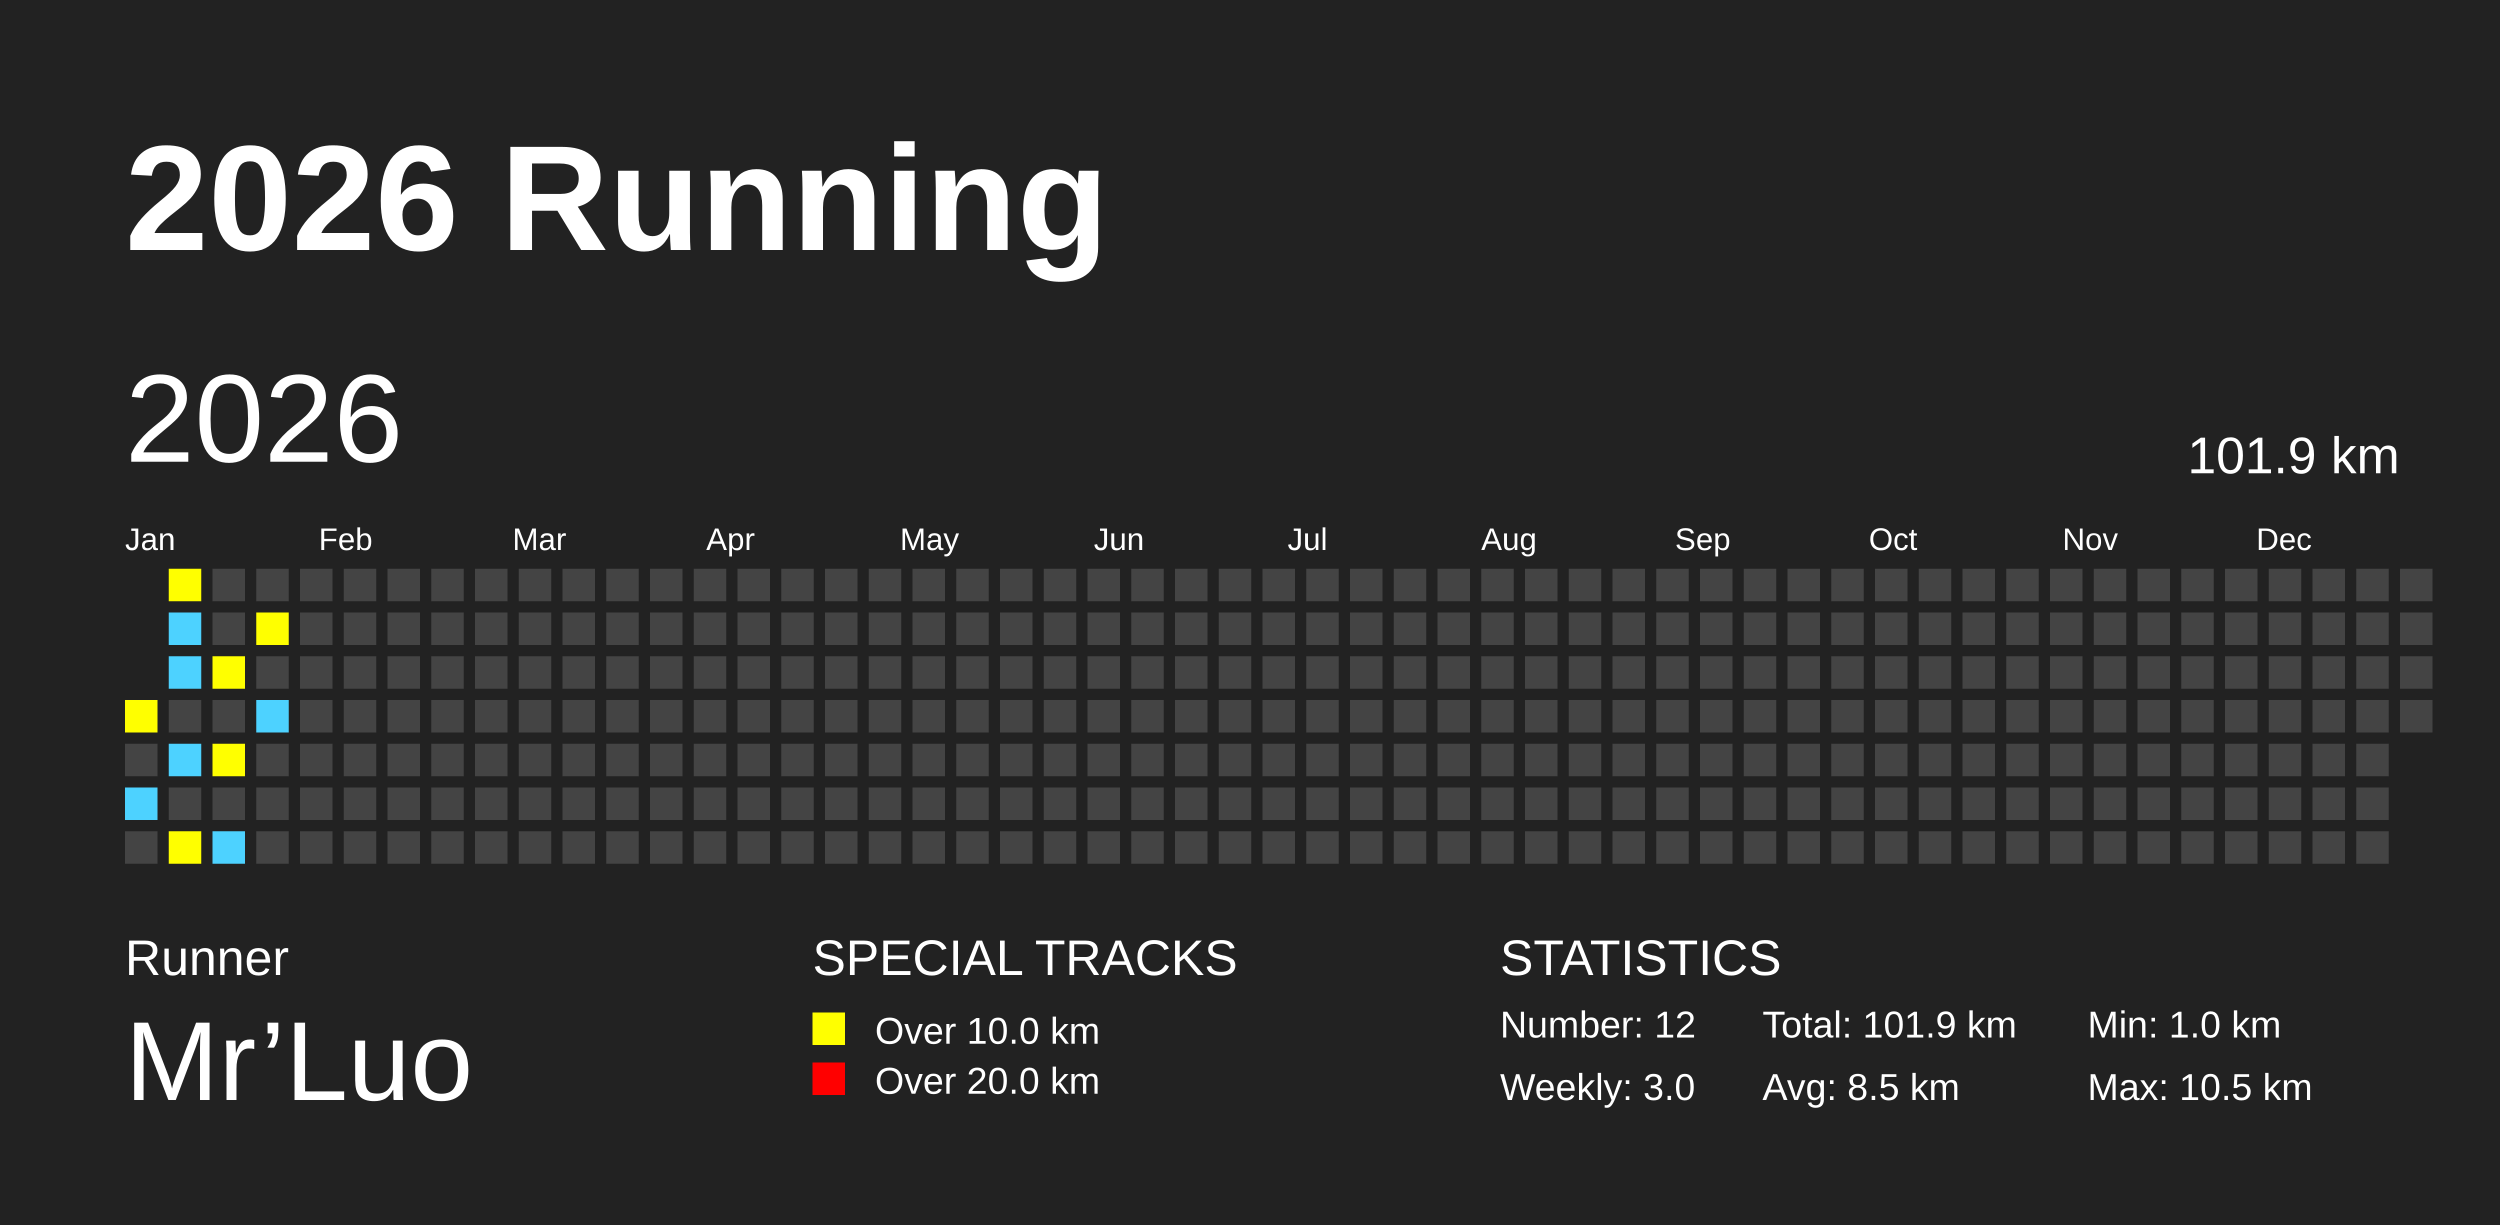
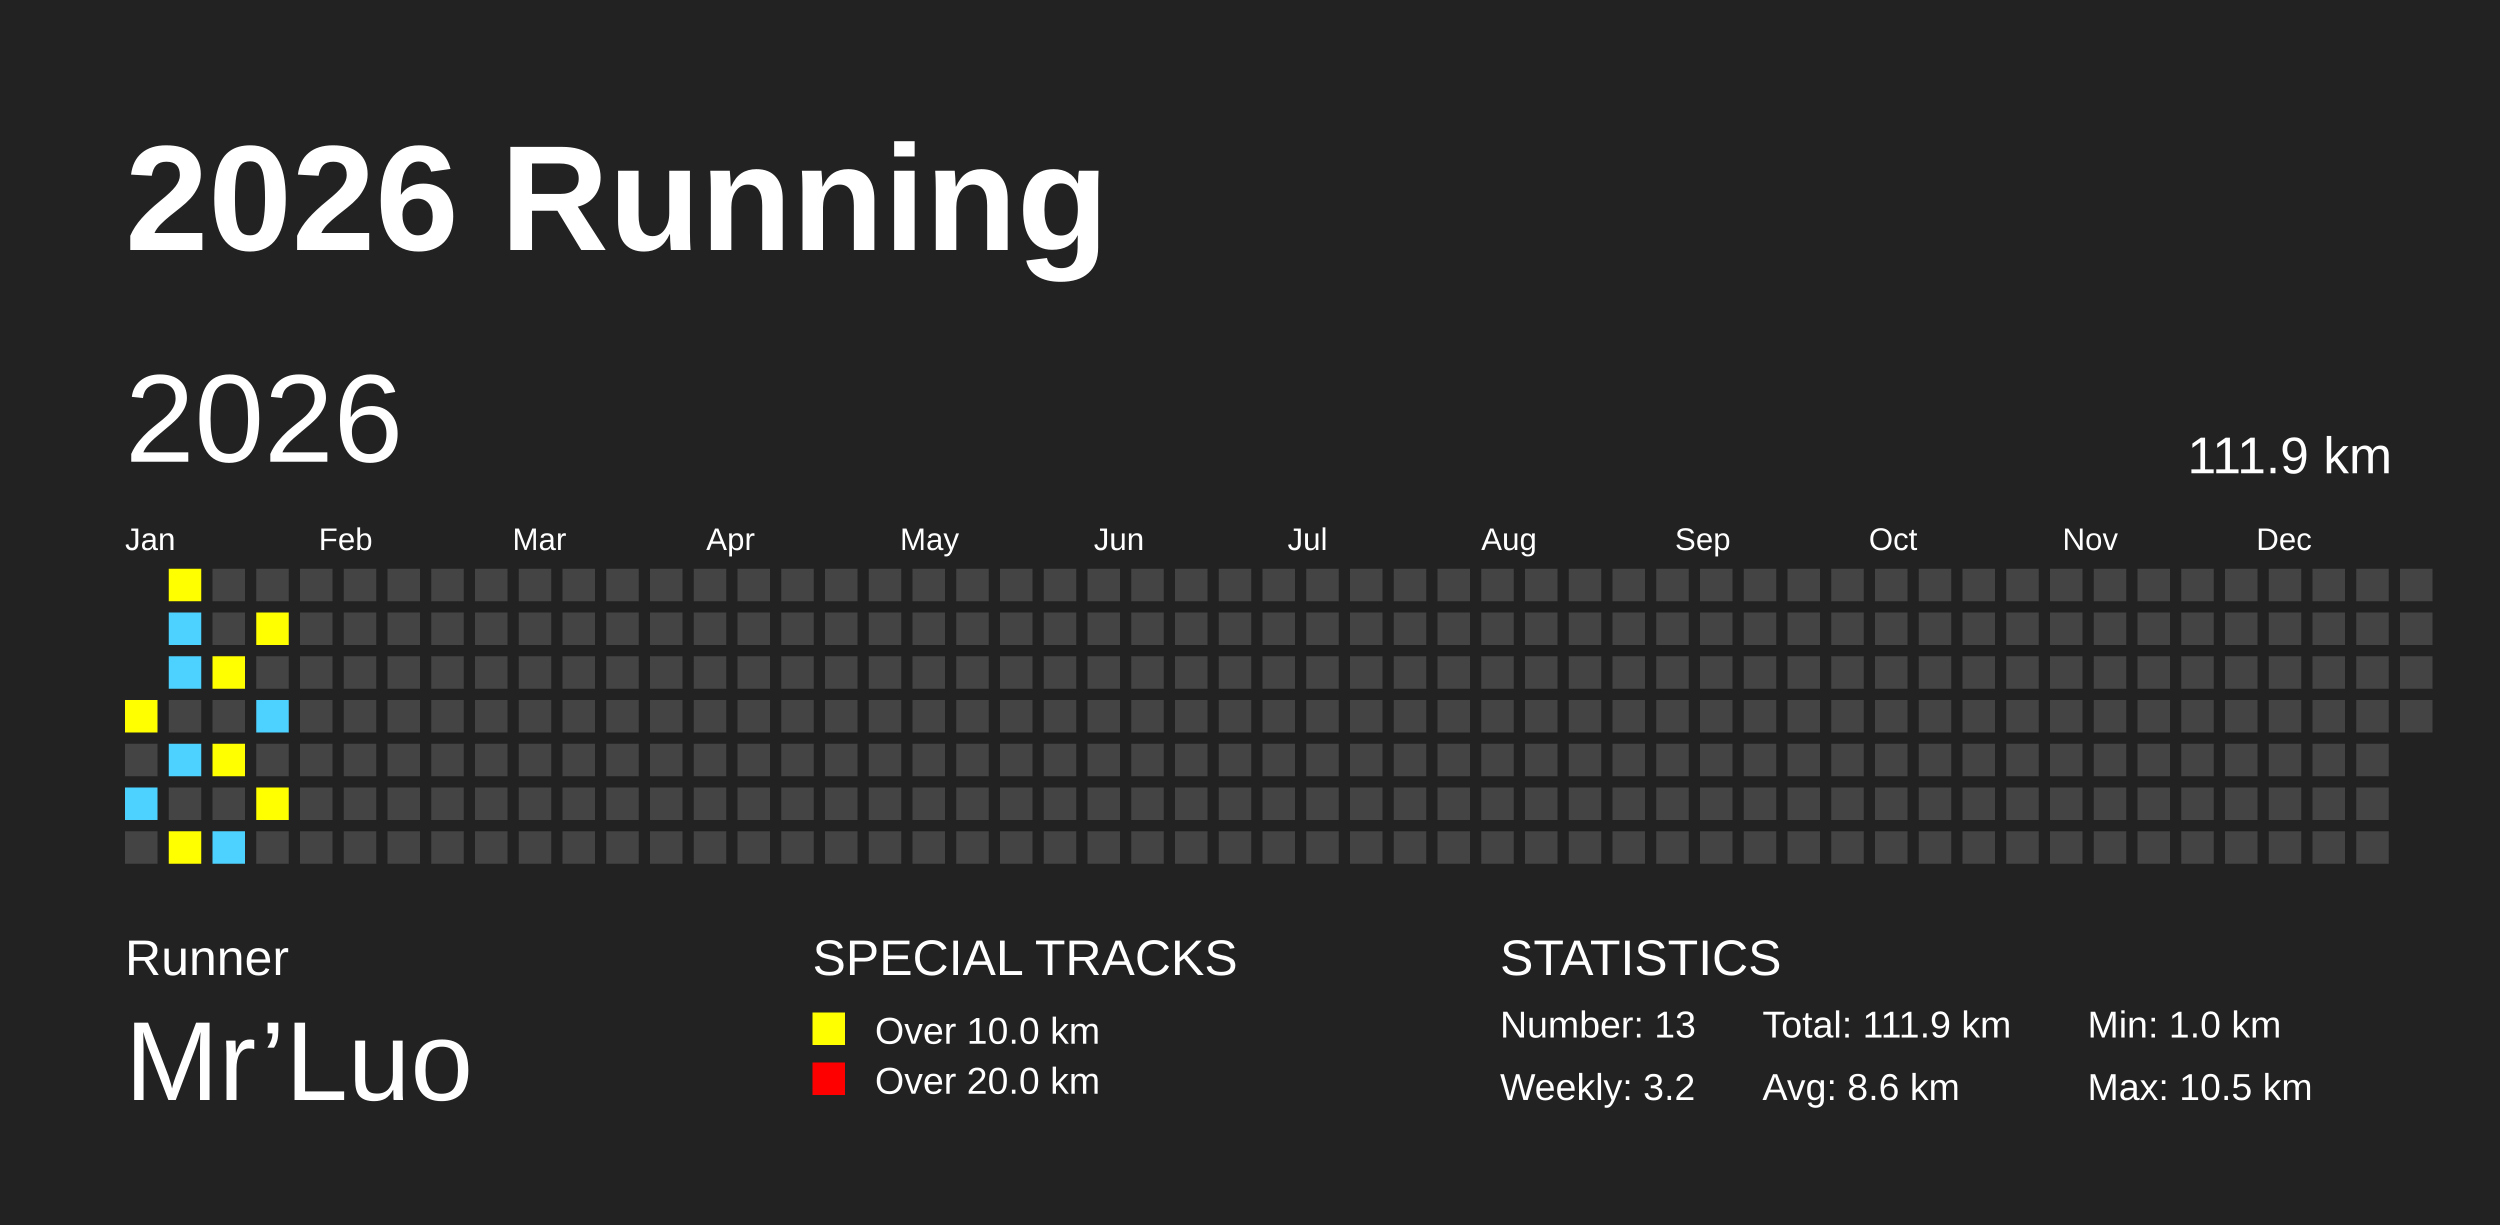
<svg xmlns="http://www.w3.org/2000/svg" baseProfile="full" height="98mm" version="1.1" viewBox="0,0,200,98" width="200mm">
  <defs />
  <rect fill="#222222" height="98" width="200" x="0" y="0" />
  <text fill="#FFFFFF" style="font-size:12px; font-family:Arial; font-weight:bold;" x="10" y="20">2026 Running</text>
  <text fill="#FFFFFF" style="font-size:4px; font-family:Arial" x="10" y="78">Runner</text>
  <text fill="#FFFFFF" style="font-size:9px; font-family:Arial" x="10" y="88">Mr’Luo</text>
  <text fill="#FFFFFF" style="font-size:4px; font-family:Arial" x="65" y="78">SPECIAL TRACKS</text>
  <rect fill="yellow" height="2.6" width="2.6" x="65" y="81" />
  <text fill="#FFFFFF" style="font-size:3px; font-family:Arial" x="70" y="83.5">Over 10.0 km</text>
  <rect fill="red" height="2.6" width="2.6" x="65" y="85" />
  <text fill="#FFFFFF" style="font-size:3px; font-family:Arial" x="70" y="87.5">Over 20.0 km</text>
  <text fill="#FFFFFF" style="font-size:4px; font-family:Arial" x="120" y="78">STATISTICS</text>
-   <text fill="#FFFFFF" style="font-size:3px; font-family:Arial" x="120" y="83">Number: 12</text>
-   <text fill="#FFFFFF" style="font-size:3px; font-family:Arial" x="120" y="88">Weekly: 3.0</text>
-   <text fill="#FFFFFF" style="font-size:3px; font-family:Arial" x="141" y="83">Total: 101.9 km</text>
-   <text fill="#FFFFFF" style="font-size:3px; font-family:Arial" x="141" y="88">Avg: 8.5 km</text>
+   <text fill="#FFFFFF" style="font-size:3px; font-family:Arial" x="120" y="83">Number: 13</text>
+   <text fill="#FFFFFF" style="font-size:3px; font-family:Arial" x="120" y="88">Weekly: 3.2</text>
+   <text fill="#FFFFFF" style="font-size:3px; font-family:Arial" x="141" y="83">Total: 111.9 km</text>
+   <text fill="#FFFFFF" style="font-size:3px; font-family:Arial" x="141" y="88">Avg: 8.6 km</text>
  <text fill="#FFFFFF" style="font-size:3px; font-family:Arial" x="167" y="83">Min: 1.0 km</text>
  <text fill="#FFFFFF" style="font-size:3px; font-family:Arial" x="167" y="88">Max: 10.5 km</text>
  <text dominant-baseline="hanging" fill="#FFFFFF" style="font-size:10.0px; font-family:Arial;" x="10" y="30">2026</text>
-   <text dominant-baseline="hanging" fill="#FFFFFF" style="font-size:4.125px; font-family:Arial;" x="175" y="35">101.9 km</text>
+   <text dominant-baseline="hanging" fill="#FFFFFF" style="font-size:4.125px; font-family:Arial;" x="175" y="35">111.9 km</text>
  <text fill="#FFFFFF" style="font-size:2.5px; font-family:Arial" x="10.0" y="44">Jan</text>
  <text fill="#FFFFFF" style="font-size:2.5px; font-family:Arial" x="25.5" y="44">Feb</text>
  <text fill="#FFFFFF" style="font-size:2.5px; font-family:Arial" x="41.0" y="44">Mar</text>
  <text fill="#FFFFFF" style="font-size:2.5px; font-family:Arial" x="56.5" y="44">Apr</text>
  <text fill="#FFFFFF" style="font-size:2.5px; font-family:Arial" x="72.0" y="44">May</text>
  <text fill="#FFFFFF" style="font-size:2.5px; font-family:Arial" x="87.5" y="44">Jun</text>
  <text fill="#FFFFFF" style="font-size:2.5px; font-family:Arial" x="103.0" y="44">Jul</text>
  <text fill="#FFFFFF" style="font-size:2.5px; font-family:Arial" x="118.5" y="44">Aug</text>
  <text fill="#FFFFFF" style="font-size:2.5px; font-family:Arial" x="134.0" y="44">Sep</text>
  <text fill="#FFFFFF" style="font-size:2.5px; font-family:Arial" x="149.5" y="44">Oct</text>
  <text fill="#FFFFFF" style="font-size:2.5px; font-family:Arial" x="165.0" y="44">Nov</text>
  <text fill="#FFFFFF" style="font-size:2.5px; font-family:Arial" x="180.5" y="44">Dec</text>
  <rect fill="yellow" height="2.6" width="2.6" x="10.0" y="56.0" />
  <rect fill="#444444" height="2.6" width="2.6" x="10.0" y="59.5" />
  <rect fill="#4DD2FF" height="2.6" width="2.6" x="10.0" y="63.0" />
  <rect fill="#444444" height="2.6" width="2.6" x="10.0" y="66.5" />
  <rect fill="yellow" height="2.6" width="2.6" x="13.5" y="45.5" />
  <rect fill="#4DD2FF" height="2.6" width="2.6" x="13.5" y="49.0" />
  <rect fill="#4DD2FF" height="2.6" width="2.6" x="13.5" y="52.5" />
  <rect fill="#444444" height="2.6" width="2.6" x="13.5" y="56.0" />
  <rect fill="#4DD2FF" height="2.6" width="2.6" x="13.5" y="59.5" />
  <rect fill="#444444" height="2.6" width="2.6" x="13.5" y="63.0" />
  <rect fill="yellow" height="2.6" width="2.6" x="13.5" y="66.5" />
  <rect fill="#444444" height="2.6" width="2.6" x="17.0" y="45.5" />
  <rect fill="#444444" height="2.6" width="2.6" x="17.0" y="49.0" />
  <rect fill="yellow" height="2.6" width="2.6" x="17.0" y="52.5" />
  <rect fill="#444444" height="2.6" width="2.6" x="17.0" y="56.0" />
  <rect fill="yellow" height="2.6" width="2.6" x="17.0" y="59.5" />
  <rect fill="#444444" height="2.6" width="2.6" x="17.0" y="63.0" />
  <rect fill="#4DD2FF" height="2.6" width="2.6" x="17.0" y="66.5" />
  <rect fill="#444444" height="2.6" width="2.6" x="20.5" y="45.5" />
  <rect fill="yellow" height="2.6" width="2.6" x="20.5" y="49.0" />
  <rect fill="#444444" height="2.6" width="2.6" x="20.5" y="52.5" />
  <rect fill="#4DD2FF" height="2.6" width="2.6" x="20.5" y="56.0" />
  <rect fill="#444444" height="2.6" width="2.6" x="20.5" y="59.5" />
-   <rect fill="#444444" height="2.6" width="2.6" x="20.5" y="63.0" />
+   <rect fill="yellow" height="2.6" width="2.6" x="20.5" y="63.0" />
  <rect fill="#444444" height="2.6" width="2.6" x="20.5" y="66.5" />
  <rect fill="#444444" height="2.6" width="2.6" x="24.0" y="45.5" />
  <rect fill="#444444" height="2.6" width="2.6" x="24.0" y="49.0" />
  <rect fill="#444444" height="2.6" width="2.6" x="24.0" y="52.5" />
  <rect fill="#444444" height="2.6" width="2.6" x="24.0" y="56.0" />
  <rect fill="#444444" height="2.6" width="2.6" x="24.0" y="59.5" />
  <rect fill="#444444" height="2.6" width="2.6" x="24.0" y="63.0" />
  <rect fill="#444444" height="2.6" width="2.6" x="24.0" y="66.5" />
  <rect fill="#444444" height="2.6" width="2.6" x="27.5" y="45.5" />
  <rect fill="#444444" height="2.6" width="2.6" x="27.5" y="49.0" />
  <rect fill="#444444" height="2.6" width="2.6" x="27.5" y="52.5" />
  <rect fill="#444444" height="2.6" width="2.6" x="27.5" y="56.0" />
  <rect fill="#444444" height="2.6" width="2.6" x="27.5" y="59.5" />
  <rect fill="#444444" height="2.6" width="2.6" x="27.5" y="63.0" />
  <rect fill="#444444" height="2.6" width="2.6" x="27.5" y="66.5" />
  <rect fill="#444444" height="2.6" width="2.6" x="31.0" y="45.5" />
  <rect fill="#444444" height="2.6" width="2.6" x="31.0" y="49.0" />
  <rect fill="#444444" height="2.6" width="2.6" x="31.0" y="52.5" />
  <rect fill="#444444" height="2.6" width="2.6" x="31.0" y="56.0" />
  <rect fill="#444444" height="2.6" width="2.6" x="31.0" y="59.5" />
  <rect fill="#444444" height="2.6" width="2.6" x="31.0" y="63.0" />
  <rect fill="#444444" height="2.6" width="2.6" x="31.0" y="66.5" />
  <rect fill="#444444" height="2.6" width="2.6" x="34.5" y="45.5" />
  <rect fill="#444444" height="2.6" width="2.6" x="34.5" y="49.0" />
  <rect fill="#444444" height="2.6" width="2.6" x="34.5" y="52.5" />
  <rect fill="#444444" height="2.6" width="2.6" x="34.5" y="56.0" />
  <rect fill="#444444" height="2.6" width="2.6" x="34.5" y="59.5" />
  <rect fill="#444444" height="2.6" width="2.6" x="34.5" y="63.0" />
  <rect fill="#444444" height="2.6" width="2.6" x="34.5" y="66.5" />
  <rect fill="#444444" height="2.6" width="2.6" x="38.0" y="45.5" />
  <rect fill="#444444" height="2.6" width="2.6" x="38.0" y="49.0" />
  <rect fill="#444444" height="2.6" width="2.6" x="38.0" y="52.5" />
  <rect fill="#444444" height="2.6" width="2.6" x="38.0" y="56.0" />
  <rect fill="#444444" height="2.6" width="2.6" x="38.0" y="59.5" />
  <rect fill="#444444" height="2.6" width="2.6" x="38.0" y="63.0" />
  <rect fill="#444444" height="2.6" width="2.6" x="38.0" y="66.5" />
  <rect fill="#444444" height="2.6" width="2.6" x="41.5" y="45.5" />
  <rect fill="#444444" height="2.6" width="2.6" x="41.5" y="49.0" />
  <rect fill="#444444" height="2.6" width="2.6" x="41.5" y="52.5" />
  <rect fill="#444444" height="2.6" width="2.6" x="41.5" y="56.0" />
  <rect fill="#444444" height="2.6" width="2.6" x="41.5" y="59.5" />
  <rect fill="#444444" height="2.6" width="2.6" x="41.5" y="63.0" />
  <rect fill="#444444" height="2.6" width="2.6" x="41.5" y="66.5" />
  <rect fill="#444444" height="2.6" width="2.6" x="45.0" y="45.5" />
  <rect fill="#444444" height="2.6" width="2.6" x="45.0" y="49.0" />
  <rect fill="#444444" height="2.6" width="2.6" x="45.0" y="52.5" />
  <rect fill="#444444" height="2.6" width="2.6" x="45.0" y="56.0" />
  <rect fill="#444444" height="2.6" width="2.6" x="45.0" y="59.5" />
  <rect fill="#444444" height="2.6" width="2.6" x="45.0" y="63.0" />
  <rect fill="#444444" height="2.6" width="2.6" x="45.0" y="66.5" />
  <rect fill="#444444" height="2.6" width="2.6" x="48.5" y="45.5" />
  <rect fill="#444444" height="2.6" width="2.6" x="48.5" y="49.0" />
  <rect fill="#444444" height="2.6" width="2.6" x="48.5" y="52.5" />
  <rect fill="#444444" height="2.6" width="2.6" x="48.5" y="56.0" />
  <rect fill="#444444" height="2.6" width="2.6" x="48.5" y="59.5" />
  <rect fill="#444444" height="2.6" width="2.6" x="48.5" y="63.0" />
  <rect fill="#444444" height="2.6" width="2.6" x="48.5" y="66.5" />
  <rect fill="#444444" height="2.6" width="2.6" x="52.0" y="45.5" />
  <rect fill="#444444" height="2.6" width="2.6" x="52.0" y="49.0" />
  <rect fill="#444444" height="2.6" width="2.6" x="52.0" y="52.5" />
  <rect fill="#444444" height="2.6" width="2.6" x="52.0" y="56.0" />
  <rect fill="#444444" height="2.6" width="2.6" x="52.0" y="59.5" />
  <rect fill="#444444" height="2.6" width="2.6" x="52.0" y="63.0" />
  <rect fill="#444444" height="2.6" width="2.6" x="52.0" y="66.5" />
  <rect fill="#444444" height="2.6" width="2.6" x="55.5" y="45.5" />
  <rect fill="#444444" height="2.6" width="2.6" x="55.5" y="49.0" />
  <rect fill="#444444" height="2.6" width="2.6" x="55.5" y="52.5" />
  <rect fill="#444444" height="2.6" width="2.6" x="55.5" y="56.0" />
  <rect fill="#444444" height="2.6" width="2.6" x="55.5" y="59.5" />
  <rect fill="#444444" height="2.6" width="2.6" x="55.5" y="63.0" />
  <rect fill="#444444" height="2.6" width="2.6" x="55.5" y="66.5" />
  <rect fill="#444444" height="2.6" width="2.6" x="59.0" y="45.5" />
  <rect fill="#444444" height="2.6" width="2.6" x="59.0" y="49.0" />
  <rect fill="#444444" height="2.6" width="2.6" x="59.0" y="52.5" />
  <rect fill="#444444" height="2.6" width="2.6" x="59.0" y="56.0" />
  <rect fill="#444444" height="2.6" width="2.6" x="59.0" y="59.5" />
  <rect fill="#444444" height="2.6" width="2.6" x="59.0" y="63.0" />
  <rect fill="#444444" height="2.6" width="2.6" x="59.0" y="66.5" />
  <rect fill="#444444" height="2.6" width="2.6" x="62.5" y="45.5" />
  <rect fill="#444444" height="2.6" width="2.6" x="62.5" y="49.0" />
  <rect fill="#444444" height="2.6" width="2.6" x="62.5" y="52.5" />
  <rect fill="#444444" height="2.6" width="2.6" x="62.5" y="56.0" />
  <rect fill="#444444" height="2.6" width="2.6" x="62.5" y="59.5" />
  <rect fill="#444444" height="2.6" width="2.6" x="62.5" y="63.0" />
  <rect fill="#444444" height="2.6" width="2.6" x="62.5" y="66.5" />
  <rect fill="#444444" height="2.6" width="2.6" x="66.0" y="45.5" />
  <rect fill="#444444" height="2.6" width="2.6" x="66.0" y="49.0" />
  <rect fill="#444444" height="2.6" width="2.6" x="66.0" y="52.5" />
  <rect fill="#444444" height="2.6" width="2.6" x="66.0" y="56.0" />
  <rect fill="#444444" height="2.6" width="2.6" x="66.0" y="59.5" />
  <rect fill="#444444" height="2.6" width="2.6" x="66.0" y="63.0" />
  <rect fill="#444444" height="2.6" width="2.6" x="66.0" y="66.5" />
  <rect fill="#444444" height="2.6" width="2.6" x="69.5" y="45.5" />
  <rect fill="#444444" height="2.6" width="2.6" x="69.5" y="49.0" />
  <rect fill="#444444" height="2.6" width="2.6" x="69.5" y="52.5" />
  <rect fill="#444444" height="2.6" width="2.6" x="69.5" y="56.0" />
  <rect fill="#444444" height="2.6" width="2.6" x="69.5" y="59.5" />
  <rect fill="#444444" height="2.6" width="2.6" x="69.5" y="63.0" />
  <rect fill="#444444" height="2.6" width="2.6" x="69.5" y="66.5" />
  <rect fill="#444444" height="2.6" width="2.6" x="73.0" y="45.5" />
  <rect fill="#444444" height="2.6" width="2.6" x="73.0" y="49.0" />
  <rect fill="#444444" height="2.6" width="2.6" x="73.0" y="52.5" />
  <rect fill="#444444" height="2.6" width="2.6" x="73.0" y="56.0" />
  <rect fill="#444444" height="2.6" width="2.6" x="73.0" y="59.5" />
  <rect fill="#444444" height="2.6" width="2.6" x="73.0" y="63.0" />
  <rect fill="#444444" height="2.6" width="2.6" x="73.0" y="66.5" />
  <rect fill="#444444" height="2.6" width="2.6" x="76.5" y="45.5" />
  <rect fill="#444444" height="2.6" width="2.6" x="76.5" y="49.0" />
  <rect fill="#444444" height="2.6" width="2.6" x="76.5" y="52.5" />
  <rect fill="#444444" height="2.6" width="2.6" x="76.5" y="56.0" />
  <rect fill="#444444" height="2.6" width="2.6" x="76.5" y="59.5" />
  <rect fill="#444444" height="2.6" width="2.6" x="76.5" y="63.0" />
  <rect fill="#444444" height="2.6" width="2.6" x="76.5" y="66.5" />
  <rect fill="#444444" height="2.6" width="2.6" x="80.0" y="45.5" />
  <rect fill="#444444" height="2.6" width="2.6" x="80.0" y="49.0" />
  <rect fill="#444444" height="2.6" width="2.6" x="80.0" y="52.5" />
  <rect fill="#444444" height="2.6" width="2.6" x="80.0" y="56.0" />
  <rect fill="#444444" height="2.6" width="2.6" x="80.0" y="59.5" />
  <rect fill="#444444" height="2.6" width="2.6" x="80.0" y="63.0" />
  <rect fill="#444444" height="2.6" width="2.6" x="80.0" y="66.5" />
  <rect fill="#444444" height="2.6" width="2.6" x="83.5" y="45.5" />
  <rect fill="#444444" height="2.6" width="2.6" x="83.5" y="49.0" />
  <rect fill="#444444" height="2.6" width="2.6" x="83.5" y="52.5" />
  <rect fill="#444444" height="2.6" width="2.6" x="83.5" y="56.0" />
  <rect fill="#444444" height="2.6" width="2.6" x="83.5" y="59.5" />
  <rect fill="#444444" height="2.6" width="2.6" x="83.5" y="63.0" />
  <rect fill="#444444" height="2.6" width="2.6" x="83.5" y="66.5" />
  <rect fill="#444444" height="2.6" width="2.6" x="87.0" y="45.5" />
  <rect fill="#444444" height="2.6" width="2.6" x="87.0" y="49.0" />
  <rect fill="#444444" height="2.6" width="2.6" x="87.0" y="52.5" />
  <rect fill="#444444" height="2.6" width="2.6" x="87.0" y="56.0" />
  <rect fill="#444444" height="2.6" width="2.6" x="87.0" y="59.5" />
  <rect fill="#444444" height="2.6" width="2.6" x="87.0" y="63.0" />
  <rect fill="#444444" height="2.6" width="2.6" x="87.0" y="66.5" />
  <rect fill="#444444" height="2.6" width="2.6" x="90.5" y="45.5" />
  <rect fill="#444444" height="2.6" width="2.6" x="90.5" y="49.0" />
  <rect fill="#444444" height="2.6" width="2.6" x="90.5" y="52.5" />
  <rect fill="#444444" height="2.6" width="2.6" x="90.5" y="56.0" />
  <rect fill="#444444" height="2.6" width="2.6" x="90.5" y="59.5" />
  <rect fill="#444444" height="2.6" width="2.6" x="90.5" y="63.0" />
  <rect fill="#444444" height="2.6" width="2.6" x="90.5" y="66.5" />
  <rect fill="#444444" height="2.6" width="2.6" x="94.0" y="45.5" />
  <rect fill="#444444" height="2.6" width="2.6" x="94.0" y="49.0" />
  <rect fill="#444444" height="2.6" width="2.6" x="94.0" y="52.5" />
  <rect fill="#444444" height="2.6" width="2.6" x="94.0" y="56.0" />
  <rect fill="#444444" height="2.6" width="2.6" x="94.0" y="59.5" />
  <rect fill="#444444" height="2.6" width="2.6" x="94.0" y="63.0" />
  <rect fill="#444444" height="2.6" width="2.6" x="94.0" y="66.5" />
  <rect fill="#444444" height="2.6" width="2.6" x="97.5" y="45.5" />
  <rect fill="#444444" height="2.6" width="2.6" x="97.5" y="49.0" />
  <rect fill="#444444" height="2.6" width="2.6" x="97.5" y="52.5" />
  <rect fill="#444444" height="2.6" width="2.6" x="97.5" y="56.0" />
  <rect fill="#444444" height="2.6" width="2.6" x="97.5" y="59.5" />
  <rect fill="#444444" height="2.6" width="2.6" x="97.5" y="63.0" />
  <rect fill="#444444" height="2.6" width="2.6" x="97.5" y="66.5" />
  <rect fill="#444444" height="2.6" width="2.6" x="101.0" y="45.5" />
  <rect fill="#444444" height="2.6" width="2.6" x="101.0" y="49.0" />
  <rect fill="#444444" height="2.6" width="2.6" x="101.0" y="52.5" />
  <rect fill="#444444" height="2.6" width="2.6" x="101.0" y="56.0" />
  <rect fill="#444444" height="2.6" width="2.6" x="101.0" y="59.5" />
  <rect fill="#444444" height="2.6" width="2.6" x="101.0" y="63.0" />
  <rect fill="#444444" height="2.6" width="2.6" x="101.0" y="66.5" />
  <rect fill="#444444" height="2.6" width="2.6" x="104.5" y="45.5" />
  <rect fill="#444444" height="2.6" width="2.6" x="104.5" y="49.0" />
  <rect fill="#444444" height="2.6" width="2.6" x="104.5" y="52.5" />
  <rect fill="#444444" height="2.6" width="2.6" x="104.5" y="56.0" />
  <rect fill="#444444" height="2.6" width="2.6" x="104.5" y="59.5" />
  <rect fill="#444444" height="2.6" width="2.6" x="104.5" y="63.0" />
  <rect fill="#444444" height="2.6" width="2.6" x="104.5" y="66.5" />
  <rect fill="#444444" height="2.6" width="2.6" x="108.0" y="45.5" />
  <rect fill="#444444" height="2.6" width="2.6" x="108.0" y="49.0" />
  <rect fill="#444444" height="2.6" width="2.6" x="108.0" y="52.5" />
  <rect fill="#444444" height="2.6" width="2.6" x="108.0" y="56.0" />
  <rect fill="#444444" height="2.6" width="2.6" x="108.0" y="59.5" />
  <rect fill="#444444" height="2.6" width="2.6" x="108.0" y="63.0" />
  <rect fill="#444444" height="2.6" width="2.6" x="108.0" y="66.5" />
  <rect fill="#444444" height="2.6" width="2.6" x="111.5" y="45.5" />
  <rect fill="#444444" height="2.6" width="2.6" x="111.5" y="49.0" />
  <rect fill="#444444" height="2.6" width="2.6" x="111.5" y="52.5" />
  <rect fill="#444444" height="2.6" width="2.6" x="111.5" y="56.0" />
  <rect fill="#444444" height="2.6" width="2.6" x="111.5" y="59.5" />
  <rect fill="#444444" height="2.6" width="2.6" x="111.5" y="63.0" />
  <rect fill="#444444" height="2.6" width="2.6" x="111.5" y="66.5" />
  <rect fill="#444444" height="2.6" width="2.6" x="115.0" y="45.5" />
  <rect fill="#444444" height="2.6" width="2.6" x="115.0" y="49.0" />
  <rect fill="#444444" height="2.6" width="2.6" x="115.0" y="52.5" />
  <rect fill="#444444" height="2.6" width="2.6" x="115.0" y="56.0" />
  <rect fill="#444444" height="2.6" width="2.6" x="115.0" y="59.5" />
  <rect fill="#444444" height="2.6" width="2.6" x="115.0" y="63.0" />
  <rect fill="#444444" height="2.6" width="2.6" x="115.0" y="66.5" />
  <rect fill="#444444" height="2.6" width="2.6" x="118.5" y="45.5" />
  <rect fill="#444444" height="2.6" width="2.6" x="118.5" y="49.0" />
  <rect fill="#444444" height="2.6" width="2.6" x="118.5" y="52.5" />
  <rect fill="#444444" height="2.6" width="2.6" x="118.5" y="56.0" />
  <rect fill="#444444" height="2.6" width="2.6" x="118.5" y="59.5" />
  <rect fill="#444444" height="2.6" width="2.6" x="118.5" y="63.0" />
  <rect fill="#444444" height="2.6" width="2.6" x="118.5" y="66.5" />
  <rect fill="#444444" height="2.6" width="2.6" x="122.0" y="45.5" />
  <rect fill="#444444" height="2.6" width="2.6" x="122.0" y="49.0" />
  <rect fill="#444444" height="2.6" width="2.6" x="122.0" y="52.5" />
  <rect fill="#444444" height="2.6" width="2.6" x="122.0" y="56.0" />
  <rect fill="#444444" height="2.6" width="2.6" x="122.0" y="59.5" />
  <rect fill="#444444" height="2.6" width="2.6" x="122.0" y="63.0" />
  <rect fill="#444444" height="2.6" width="2.6" x="122.0" y="66.5" />
  <rect fill="#444444" height="2.6" width="2.6" x="125.5" y="45.5" />
  <rect fill="#444444" height="2.6" width="2.6" x="125.5" y="49.0" />
  <rect fill="#444444" height="2.6" width="2.6" x="125.5" y="52.5" />
  <rect fill="#444444" height="2.6" width="2.6" x="125.5" y="56.0" />
  <rect fill="#444444" height="2.6" width="2.6" x="125.5" y="59.5" />
  <rect fill="#444444" height="2.6" width="2.6" x="125.5" y="63.0" />
  <rect fill="#444444" height="2.6" width="2.6" x="125.5" y="66.5" />
  <rect fill="#444444" height="2.6" width="2.6" x="129.0" y="45.5" />
  <rect fill="#444444" height="2.6" width="2.6" x="129.0" y="49.0" />
  <rect fill="#444444" height="2.6" width="2.6" x="129.0" y="52.5" />
  <rect fill="#444444" height="2.6" width="2.6" x="129.0" y="56.0" />
  <rect fill="#444444" height="2.6" width="2.6" x="129.0" y="59.5" />
  <rect fill="#444444" height="2.6" width="2.6" x="129.0" y="63.0" />
  <rect fill="#444444" height="2.6" width="2.6" x="129.0" y="66.5" />
  <rect fill="#444444" height="2.6" width="2.6" x="132.5" y="45.5" />
  <rect fill="#444444" height="2.6" width="2.6" x="132.5" y="49.0" />
  <rect fill="#444444" height="2.6" width="2.6" x="132.5" y="52.5" />
  <rect fill="#444444" height="2.6" width="2.6" x="132.5" y="56.0" />
  <rect fill="#444444" height="2.6" width="2.6" x="132.5" y="59.5" />
  <rect fill="#444444" height="2.6" width="2.6" x="132.5" y="63.0" />
  <rect fill="#444444" height="2.6" width="2.6" x="132.5" y="66.5" />
  <rect fill="#444444" height="2.6" width="2.6" x="136.0" y="45.5" />
  <rect fill="#444444" height="2.6" width="2.6" x="136.0" y="49.0" />
  <rect fill="#444444" height="2.6" width="2.6" x="136.0" y="52.5" />
  <rect fill="#444444" height="2.6" width="2.6" x="136.0" y="56.0" />
  <rect fill="#444444" height="2.6" width="2.6" x="136.0" y="59.5" />
  <rect fill="#444444" height="2.6" width="2.6" x="136.0" y="63.0" />
  <rect fill="#444444" height="2.6" width="2.6" x="136.0" y="66.5" />
  <rect fill="#444444" height="2.6" width="2.6" x="139.5" y="45.5" />
  <rect fill="#444444" height="2.6" width="2.6" x="139.5" y="49.0" />
  <rect fill="#444444" height="2.6" width="2.6" x="139.5" y="52.5" />
  <rect fill="#444444" height="2.6" width="2.6" x="139.5" y="56.0" />
  <rect fill="#444444" height="2.6" width="2.6" x="139.5" y="59.5" />
  <rect fill="#444444" height="2.6" width="2.6" x="139.5" y="63.0" />
  <rect fill="#444444" height="2.6" width="2.6" x="139.5" y="66.5" />
  <rect fill="#444444" height="2.6" width="2.6" x="143.0" y="45.5" />
  <rect fill="#444444" height="2.6" width="2.6" x="143.0" y="49.0" />
  <rect fill="#444444" height="2.6" width="2.6" x="143.0" y="52.5" />
  <rect fill="#444444" height="2.6" width="2.6" x="143.0" y="56.0" />
  <rect fill="#444444" height="2.6" width="2.6" x="143.0" y="59.5" />
  <rect fill="#444444" height="2.6" width="2.6" x="143.0" y="63.0" />
  <rect fill="#444444" height="2.6" width="2.6" x="143.0" y="66.5" />
  <rect fill="#444444" height="2.6" width="2.6" x="146.5" y="45.5" />
  <rect fill="#444444" height="2.6" width="2.6" x="146.5" y="49.0" />
  <rect fill="#444444" height="2.6" width="2.6" x="146.5" y="52.5" />
  <rect fill="#444444" height="2.6" width="2.6" x="146.5" y="56.0" />
  <rect fill="#444444" height="2.6" width="2.6" x="146.5" y="59.5" />
  <rect fill="#444444" height="2.6" width="2.6" x="146.5" y="63.0" />
  <rect fill="#444444" height="2.6" width="2.6" x="146.5" y="66.5" />
  <rect fill="#444444" height="2.6" width="2.6" x="150.0" y="45.5" />
  <rect fill="#444444" height="2.6" width="2.6" x="150.0" y="49.0" />
  <rect fill="#444444" height="2.6" width="2.6" x="150.0" y="52.5" />
  <rect fill="#444444" height="2.6" width="2.6" x="150.0" y="56.0" />
  <rect fill="#444444" height="2.6" width="2.6" x="150.0" y="59.5" />
  <rect fill="#444444" height="2.6" width="2.6" x="150.0" y="63.0" />
  <rect fill="#444444" height="2.6" width="2.6" x="150.0" y="66.5" />
  <rect fill="#444444" height="2.6" width="2.6" x="153.5" y="45.5" />
  <rect fill="#444444" height="2.6" width="2.6" x="153.5" y="49.0" />
  <rect fill="#444444" height="2.6" width="2.6" x="153.5" y="52.5" />
  <rect fill="#444444" height="2.6" width="2.6" x="153.5" y="56.0" />
  <rect fill="#444444" height="2.6" width="2.6" x="153.5" y="59.5" />
  <rect fill="#444444" height="2.6" width="2.6" x="153.5" y="63.0" />
  <rect fill="#444444" height="2.6" width="2.6" x="153.5" y="66.5" />
  <rect fill="#444444" height="2.6" width="2.6" x="157.0" y="45.5" />
  <rect fill="#444444" height="2.6" width="2.6" x="157.0" y="49.0" />
  <rect fill="#444444" height="2.6" width="2.6" x="157.0" y="52.5" />
  <rect fill="#444444" height="2.6" width="2.6" x="157.0" y="56.0" />
  <rect fill="#444444" height="2.6" width="2.6" x="157.0" y="59.5" />
  <rect fill="#444444" height="2.6" width="2.6" x="157.0" y="63.0" />
  <rect fill="#444444" height="2.6" width="2.6" x="157.0" y="66.5" />
  <rect fill="#444444" height="2.6" width="2.6" x="160.5" y="45.5" />
  <rect fill="#444444" height="2.6" width="2.6" x="160.5" y="49.0" />
  <rect fill="#444444" height="2.6" width="2.6" x="160.5" y="52.5" />
  <rect fill="#444444" height="2.6" width="2.6" x="160.5" y="56.0" />
  <rect fill="#444444" height="2.6" width="2.6" x="160.5" y="59.5" />
  <rect fill="#444444" height="2.6" width="2.6" x="160.5" y="63.0" />
  <rect fill="#444444" height="2.6" width="2.6" x="160.5" y="66.5" />
  <rect fill="#444444" height="2.6" width="2.6" x="164.0" y="45.5" />
  <rect fill="#444444" height="2.6" width="2.6" x="164.0" y="49.0" />
  <rect fill="#444444" height="2.6" width="2.6" x="164.0" y="52.5" />
  <rect fill="#444444" height="2.6" width="2.6" x="164.0" y="56.0" />
  <rect fill="#444444" height="2.6" width="2.6" x="164.0" y="59.5" />
  <rect fill="#444444" height="2.6" width="2.6" x="164.0" y="63.0" />
  <rect fill="#444444" height="2.6" width="2.6" x="164.0" y="66.5" />
  <rect fill="#444444" height="2.6" width="2.6" x="167.5" y="45.5" />
  <rect fill="#444444" height="2.6" width="2.6" x="167.5" y="49.0" />
  <rect fill="#444444" height="2.6" width="2.6" x="167.5" y="52.5" />
  <rect fill="#444444" height="2.6" width="2.6" x="167.5" y="56.0" />
  <rect fill="#444444" height="2.6" width="2.6" x="167.5" y="59.5" />
  <rect fill="#444444" height="2.6" width="2.6" x="167.5" y="63.0" />
  <rect fill="#444444" height="2.6" width="2.6" x="167.5" y="66.5" />
  <rect fill="#444444" height="2.6" width="2.6" x="171.0" y="45.5" />
  <rect fill="#444444" height="2.6" width="2.6" x="171.0" y="49.0" />
  <rect fill="#444444" height="2.6" width="2.6" x="171.0" y="52.5" />
  <rect fill="#444444" height="2.6" width="2.6" x="171.0" y="56.0" />
  <rect fill="#444444" height="2.6" width="2.6" x="171.0" y="59.5" />
  <rect fill="#444444" height="2.6" width="2.6" x="171.0" y="63.0" />
  <rect fill="#444444" height="2.6" width="2.6" x="171.0" y="66.5" />
  <rect fill="#444444" height="2.6" width="2.6" x="174.5" y="45.5" />
  <rect fill="#444444" height="2.6" width="2.6" x="174.5" y="49.0" />
  <rect fill="#444444" height="2.6" width="2.6" x="174.5" y="52.5" />
  <rect fill="#444444" height="2.6" width="2.6" x="174.5" y="56.0" />
  <rect fill="#444444" height="2.6" width="2.6" x="174.5" y="59.5" />
  <rect fill="#444444" height="2.6" width="2.6" x="174.5" y="63.0" />
  <rect fill="#444444" height="2.6" width="2.6" x="174.5" y="66.5" />
  <rect fill="#444444" height="2.6" width="2.6" x="178.0" y="45.5" />
  <rect fill="#444444" height="2.6" width="2.6" x="178.0" y="49.0" />
  <rect fill="#444444" height="2.6" width="2.6" x="178.0" y="52.5" />
  <rect fill="#444444" height="2.6" width="2.6" x="178.0" y="56.0" />
  <rect fill="#444444" height="2.6" width="2.6" x="178.0" y="59.5" />
  <rect fill="#444444" height="2.6" width="2.6" x="178.0" y="63.0" />
  <rect fill="#444444" height="2.6" width="2.6" x="178.0" y="66.5" />
  <rect fill="#444444" height="2.6" width="2.6" x="181.5" y="45.5" />
  <rect fill="#444444" height="2.6" width="2.6" x="181.5" y="49.0" />
  <rect fill="#444444" height="2.6" width="2.6" x="181.5" y="52.5" />
  <rect fill="#444444" height="2.6" width="2.6" x="181.5" y="56.0" />
  <rect fill="#444444" height="2.6" width="2.6" x="181.5" y="59.5" />
  <rect fill="#444444" height="2.6" width="2.6" x="181.5" y="63.0" />
  <rect fill="#444444" height="2.6" width="2.6" x="181.5" y="66.5" />
  <rect fill="#444444" height="2.6" width="2.6" x="185.0" y="45.5" />
  <rect fill="#444444" height="2.6" width="2.6" x="185.0" y="49.0" />
  <rect fill="#444444" height="2.6" width="2.6" x="185.0" y="52.5" />
  <rect fill="#444444" height="2.6" width="2.6" x="185.0" y="56.0" />
  <rect fill="#444444" height="2.6" width="2.6" x="185.0" y="59.5" />
  <rect fill="#444444" height="2.6" width="2.6" x="185.0" y="63.0" />
  <rect fill="#444444" height="2.6" width="2.6" x="185.0" y="66.5" />
  <rect fill="#444444" height="2.6" width="2.6" x="188.5" y="45.5" />
  <rect fill="#444444" height="2.6" width="2.6" x="188.5" y="49.0" />
  <rect fill="#444444" height="2.6" width="2.6" x="188.5" y="52.5" />
  <rect fill="#444444" height="2.6" width="2.6" x="188.5" y="56.0" />
  <rect fill="#444444" height="2.6" width="2.6" x="188.5" y="59.5" />
  <rect fill="#444444" height="2.6" width="2.6" x="188.5" y="63.0" />
  <rect fill="#444444" height="2.6" width="2.6" x="188.5" y="66.5" />
  <rect fill="#444444" height="2.6" width="2.6" x="192.0" y="45.5" />
  <rect fill="#444444" height="2.6" width="2.6" x="192.0" y="49.0" />
  <rect fill="#444444" height="2.6" width="2.6" x="192.0" y="52.5" />
  <rect fill="#444444" height="2.6" width="2.6" x="192.0" y="56.0" />
</svg>
